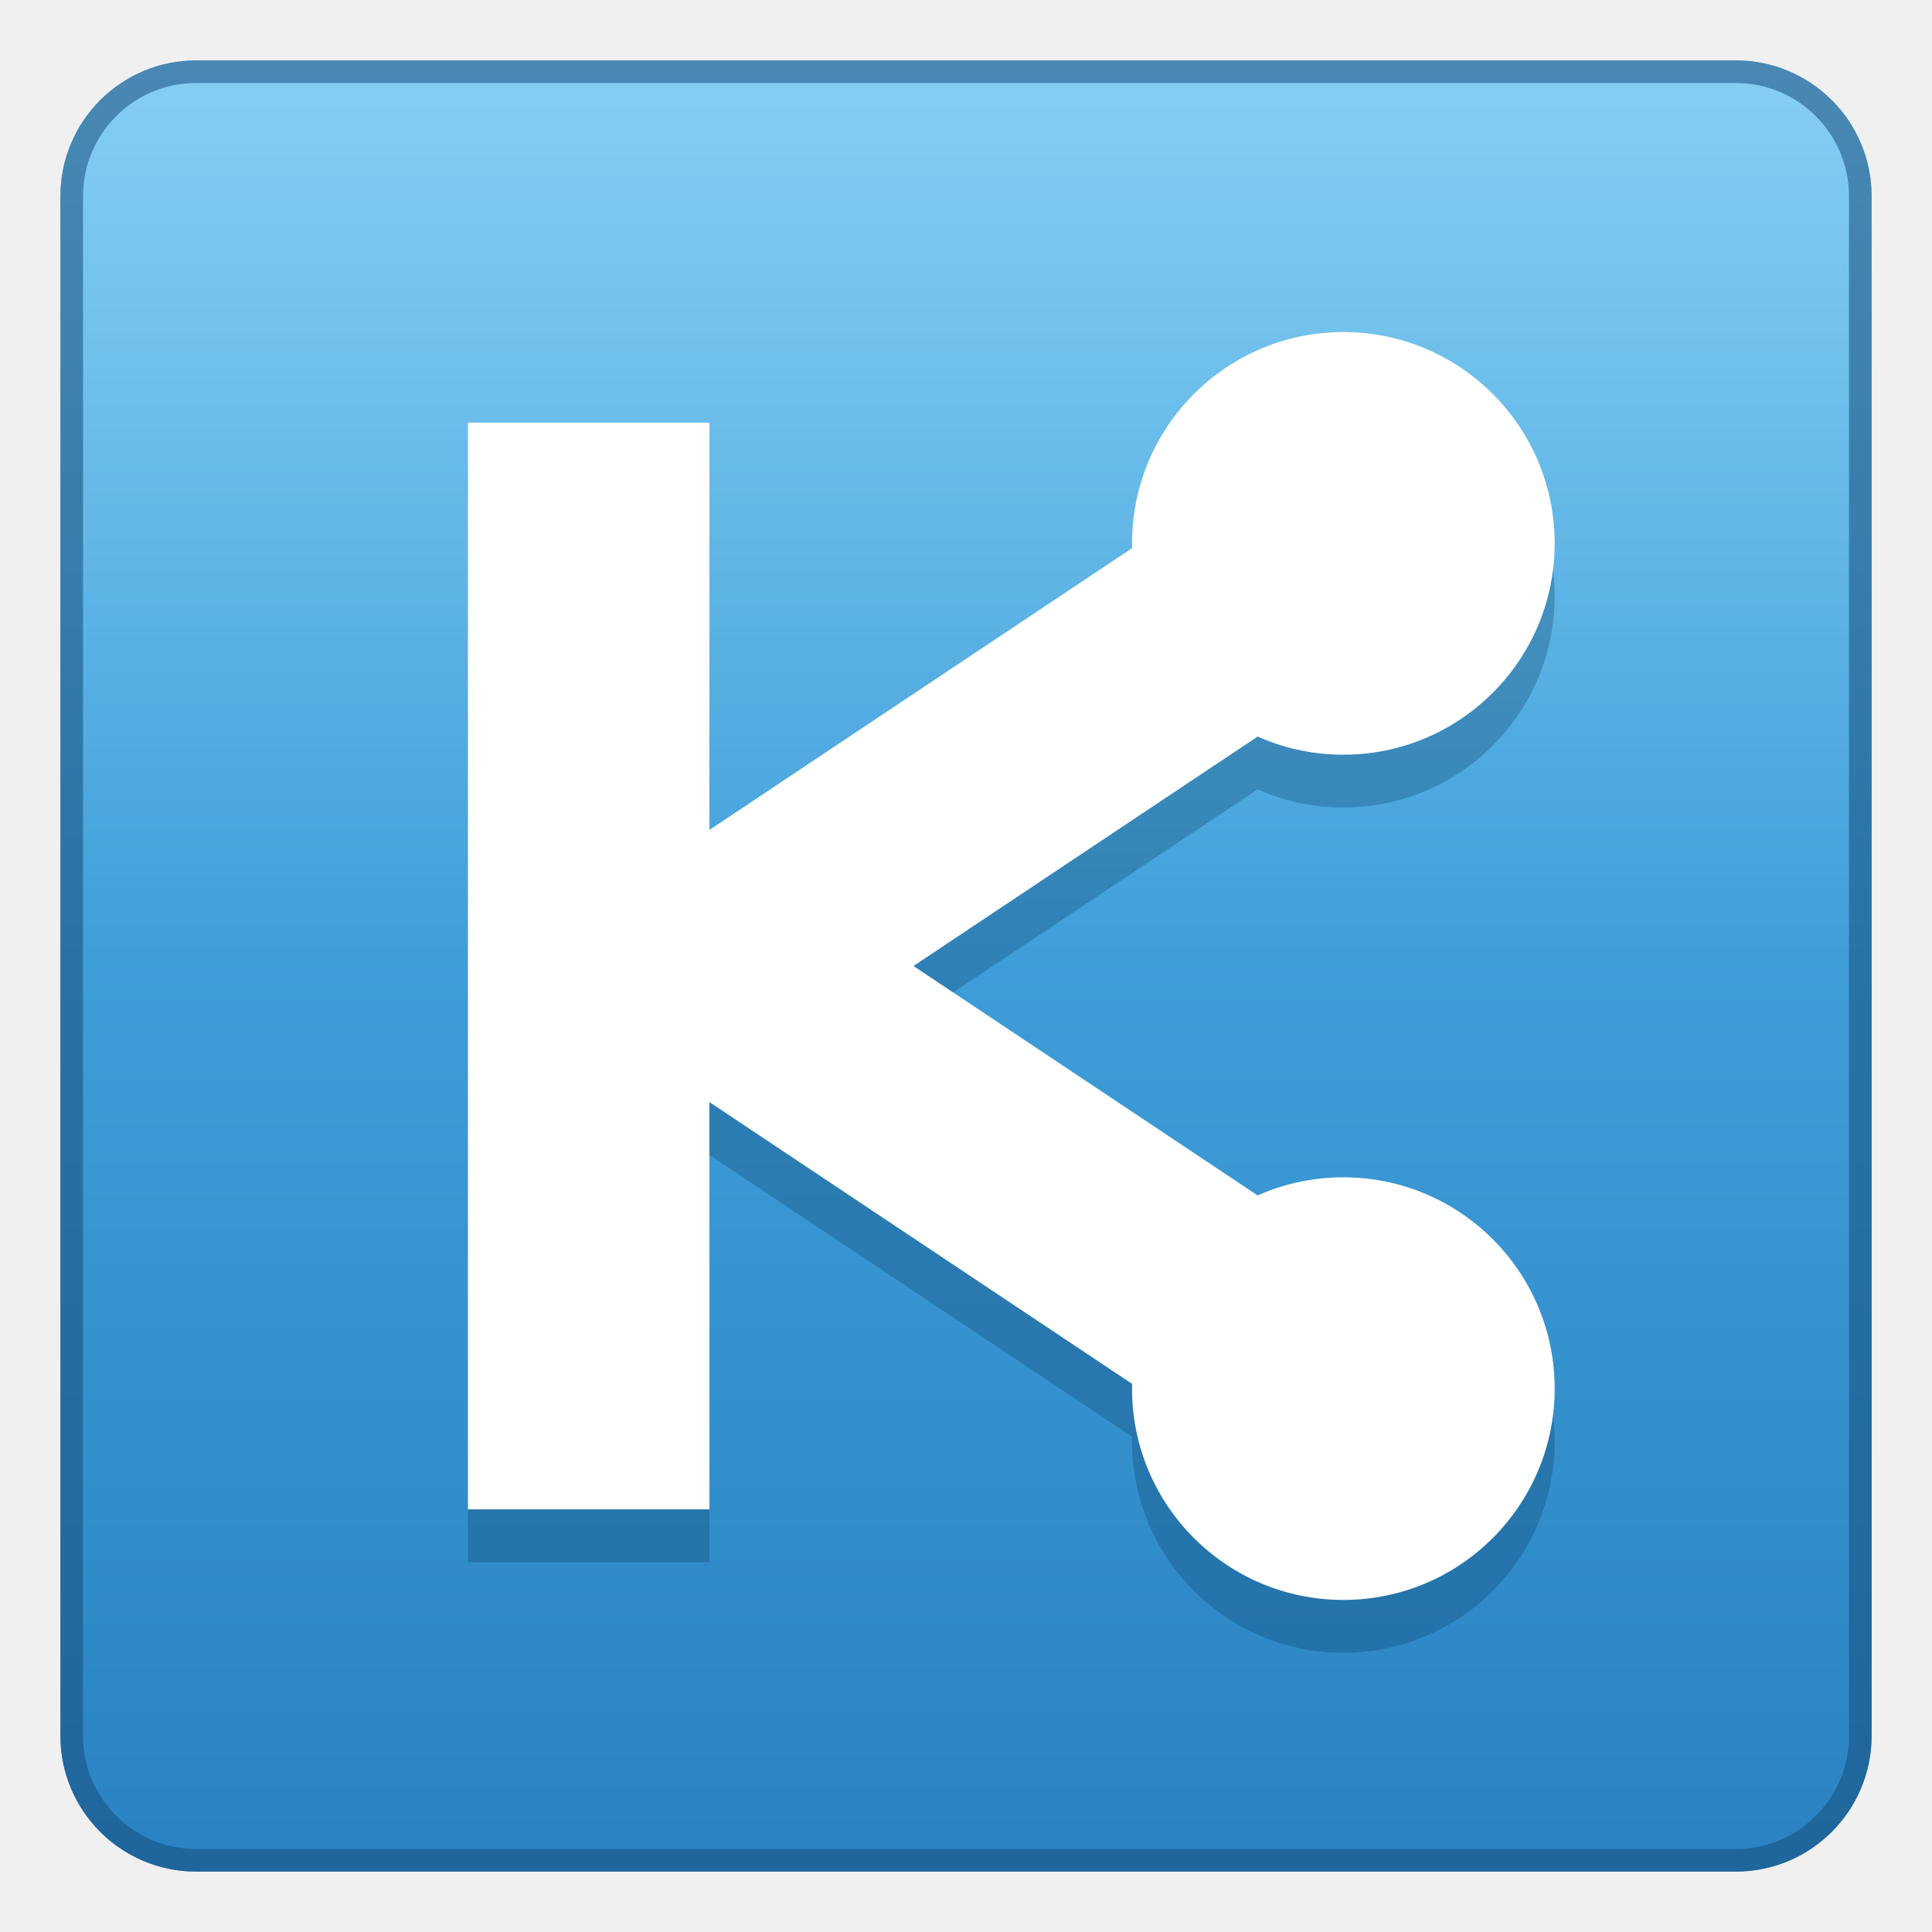
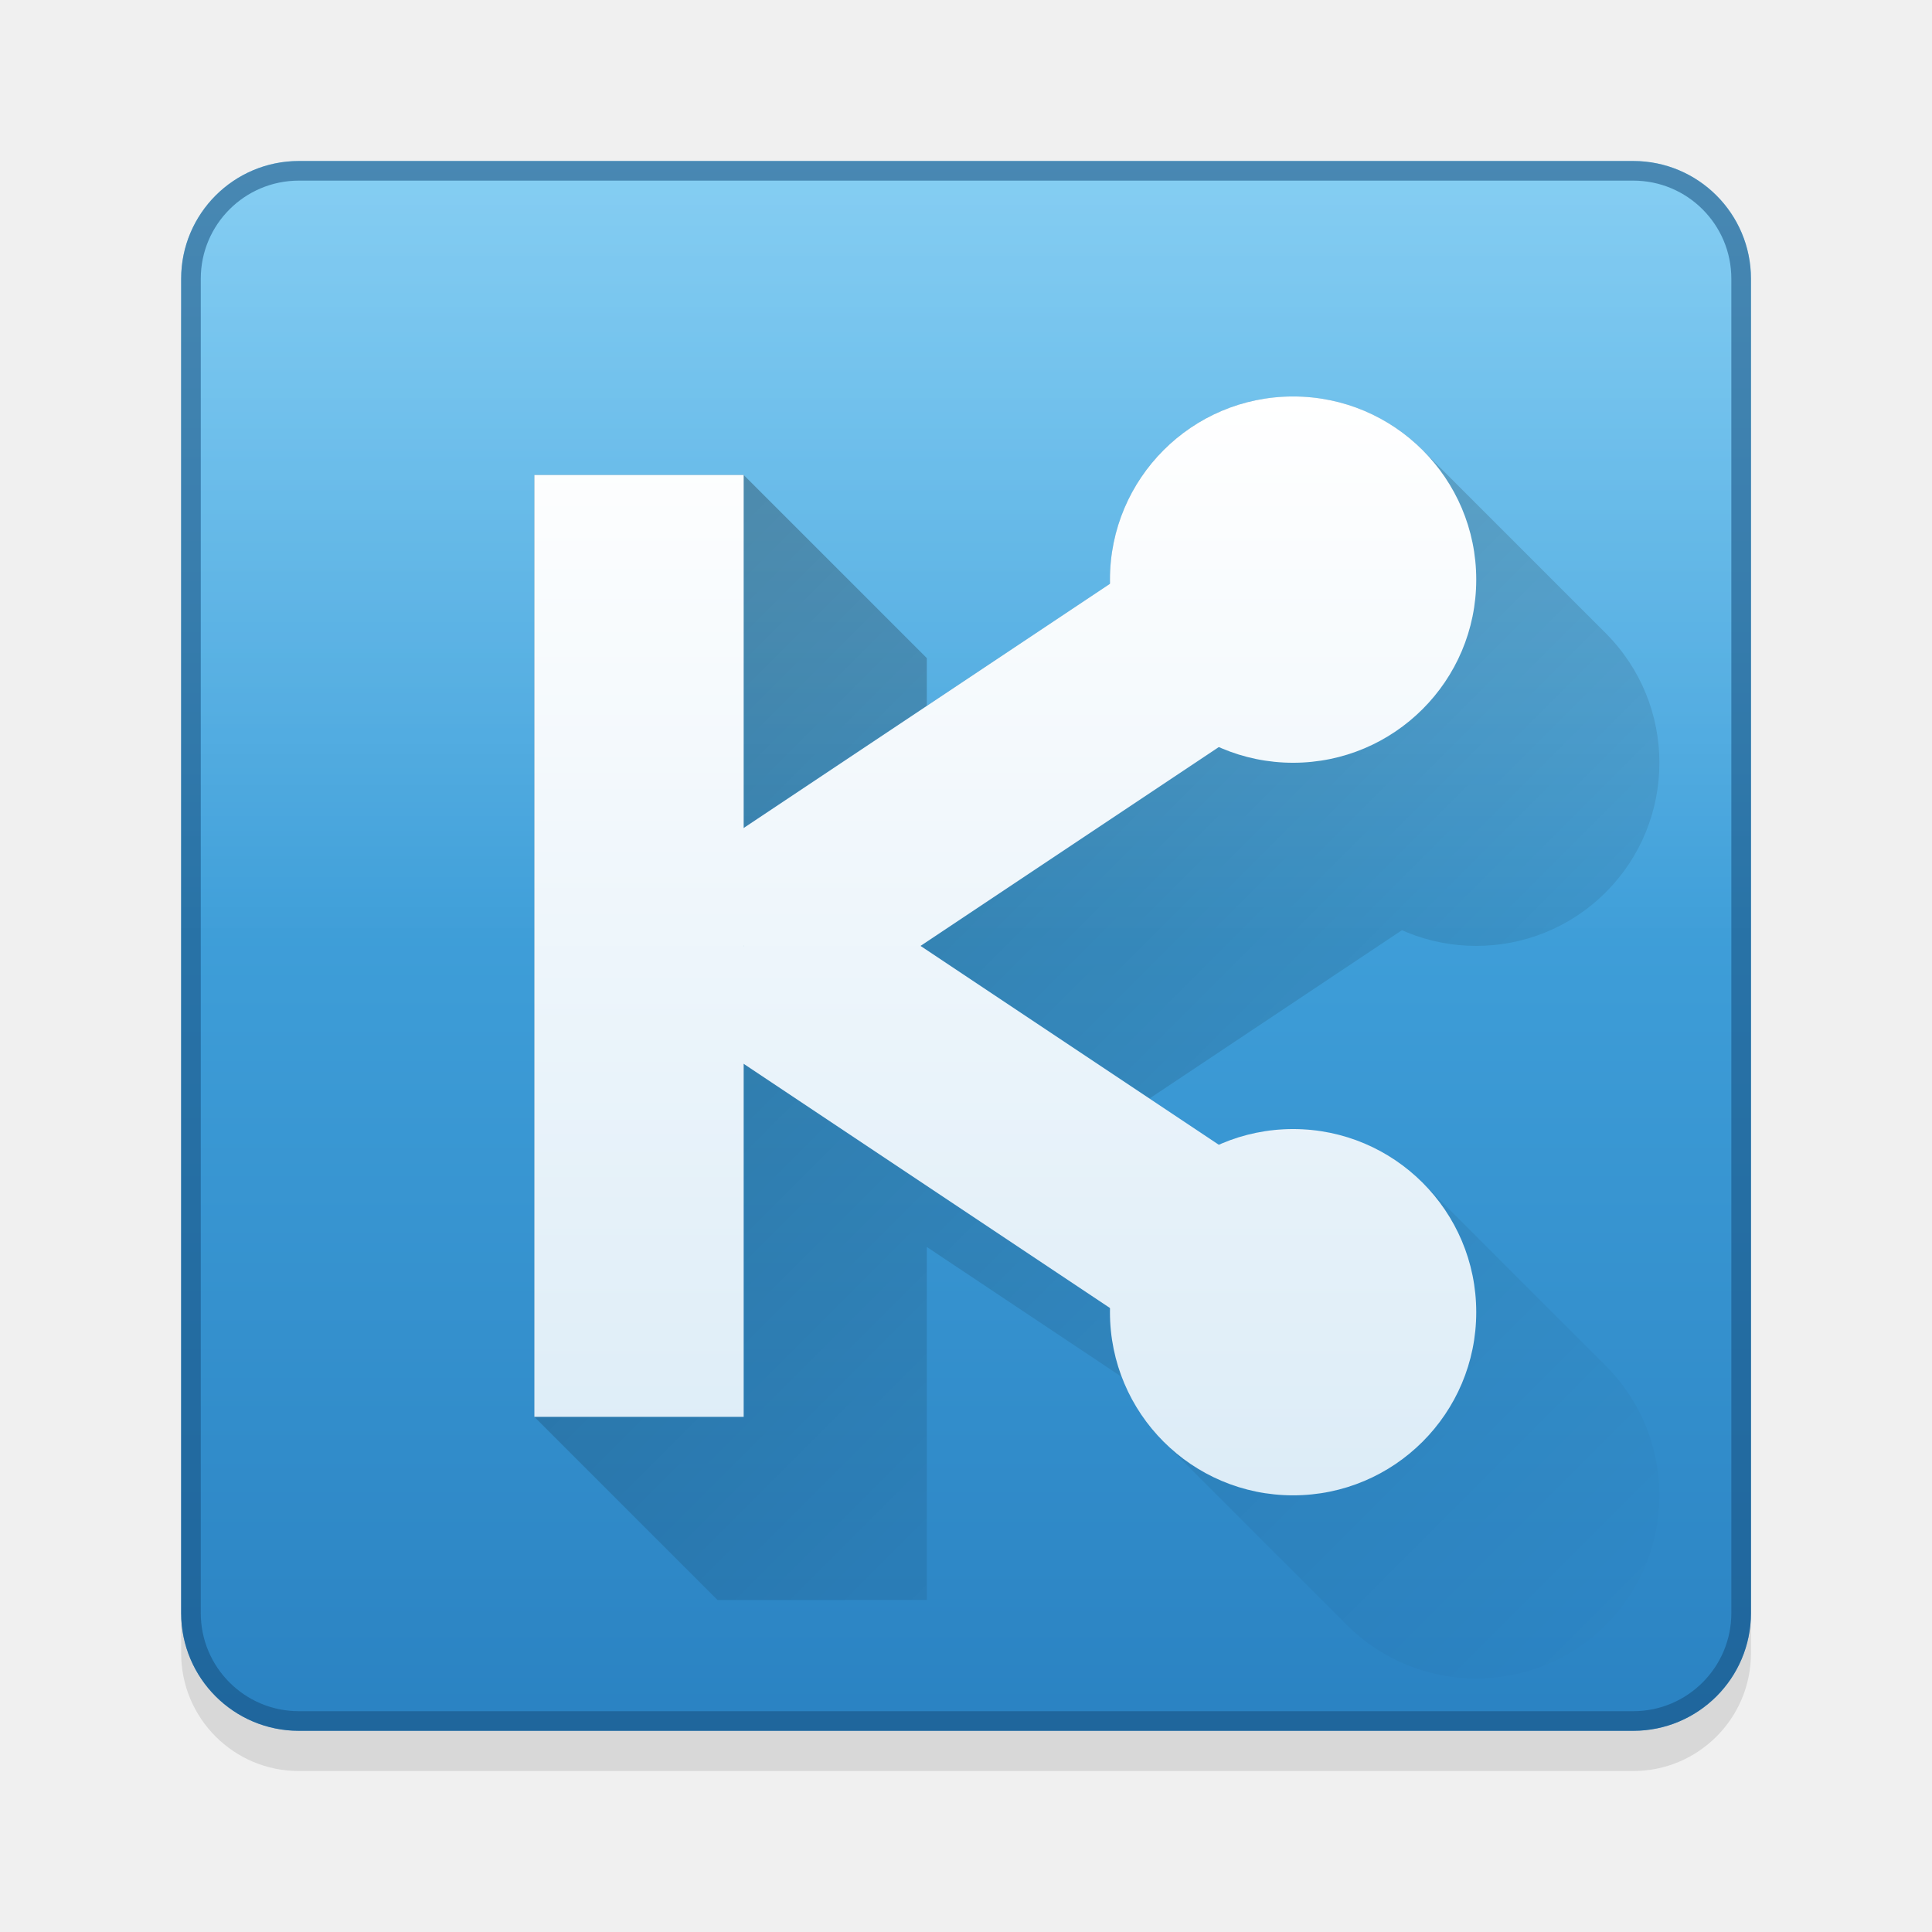
<svg xmlns="http://www.w3.org/2000/svg" viewBox="0 0 256 256" width="256" height="256">
  <defs>
    <linearGradient id="bg" x1="0" y1="0" x2="0" y2="1">
      <stop offset="0" stop-color="#52b9ee" />
      <stop offset="1" stop-color="#2a82c2" />
    </linearGradient>
    <linearGradient id="hl" x1="0" y1="0" x2="0" y2="1">
      <stop offset="0" stop-color="#ffffff" stop-opacity="0.30" />
      <stop offset="1" stop-color="#ffffff" stop-opacity="0" />
    </linearGradient>
+     <linearGradient id="fg" gradientUnits="userSpaceOnUse" x1="0" y1="44" x2="0" y2="212">
+       <stop offset="0" stop-color="#ffffff" />
+       <stop offset="1" stop-color="#dcecf7" />
+     </linearGradient>
+     <linearGradient id="cast" gradientUnits="userSpaceOnUse" x1="75" y1="75" x2="235" y2="235">
+       <stop offset="0" stop-color="#000000" stop-opacity="0.26" />
+       <stop offset="0.6" stop-color="#000000" stop-opacity="0.08" />
+       <stop offset="1" stop-color="#000000" stop-opacity="0" />
+     </linearGradient>
+     <clipPath id="base">
+       <rect x="8" y="8" width="240" height="240" rx="18" />
+     </clipPath>
  </defs>
-   <rect x="8" y="8" width="240" height="240" rx="18" fill="url(#bg)" />
-   <path d="M8 128 V26 a18 18 0 0 1 18 -18 H230 a18 18 0 0 1 18 18 V128 Z" fill="url(#hl)" />
-   <rect x="9.5" y="9.5" width="237" height="237" rx="16.5" fill="none" stroke="#164f7e" stroke-opacity="0.55" stroke-width="3" />
-   <g opacity="0.30" transform="translate(0 7)">
-     <rect x="62" y="56" width="32" height="144" fill="#0b3b63" />
-     <path d="M94 128 L178 72 M94 128 L178 184" fill="none" stroke="#0b3b63" stroke-width="30" />
-     <circle cx="178" cy="72" r="28" fill="#0b3b63" />
-     <circle cx="178" cy="184" r="28" fill="#0b3b63" />
+   <g transform="translate(17.07 14.4) scale(0.8667)">
+     <rect x="8" y="14.15" width="240" height="240" rx="18" fill="#000000" fill-opacity="0.10" />
+     <rect x="8" y="8" width="240" height="240" rx="18" fill="url(#bg)" />
+     <path d="M8 128 V26 a18 18 0 0 1 18 -18 H230 a18 18 0 0 1 18 18 V128 Z" fill="url(#hl)" />
+     <rect x="9.5" y="9.5" width="237" height="237" rx="16.5" fill="none" stroke="#164f7e" stroke-opacity="0.55" stroke-width="3" />
+     <path clip-path="url(#base)" fill="url(#cast)" d="M62 56 L94 56 L122 84 L122 228 L90 228 L62 200 Z M85.68 115.52 L169.68 59.52 L197.68 87.52 L214.32 112.48 L130.32 168.48 L102.32 140.48 Z M85.68 140.48 L102.32 115.52 L186.32 171.52 L214.32 199.52 L197.68 224.48 L113.68 168.48 Z M158.2 91.8 A28 28 0 0 1 197.8 52.2 L225.8 80.2 A28 28 0 0 1 186.2 119.8 Z M158.2 203.8 A28 28 0 0 1 197.8 164.2 L225.8 192.2 A28 28 0 0 1 186.2 231.8 Z" />
+     <g fill="url(#fg)">
+       <rect x="62" y="56" width="32" height="144" />
+       <path d="M94 128 L178 72 M94 128 L178 184" fill="none" stroke="url(#fg)" stroke-width="30" />
+       <circle cx="178" cy="72" r="28" />
+       <circle cx="178" cy="184" r="28" />
+     </g>
  </g>
-   <rect x="62" y="56" width="32" height="144" fill="#ffffff" />
-   <path d="M94 128 L178 72 M94 128 L178 184" fill="none" stroke="#ffffff" stroke-width="30" />
-   <circle cx="178" cy="72" r="28" fill="#ffffff" />
-   <circle cx="178" cy="184" r="28" fill="#ffffff" />
</svg>
